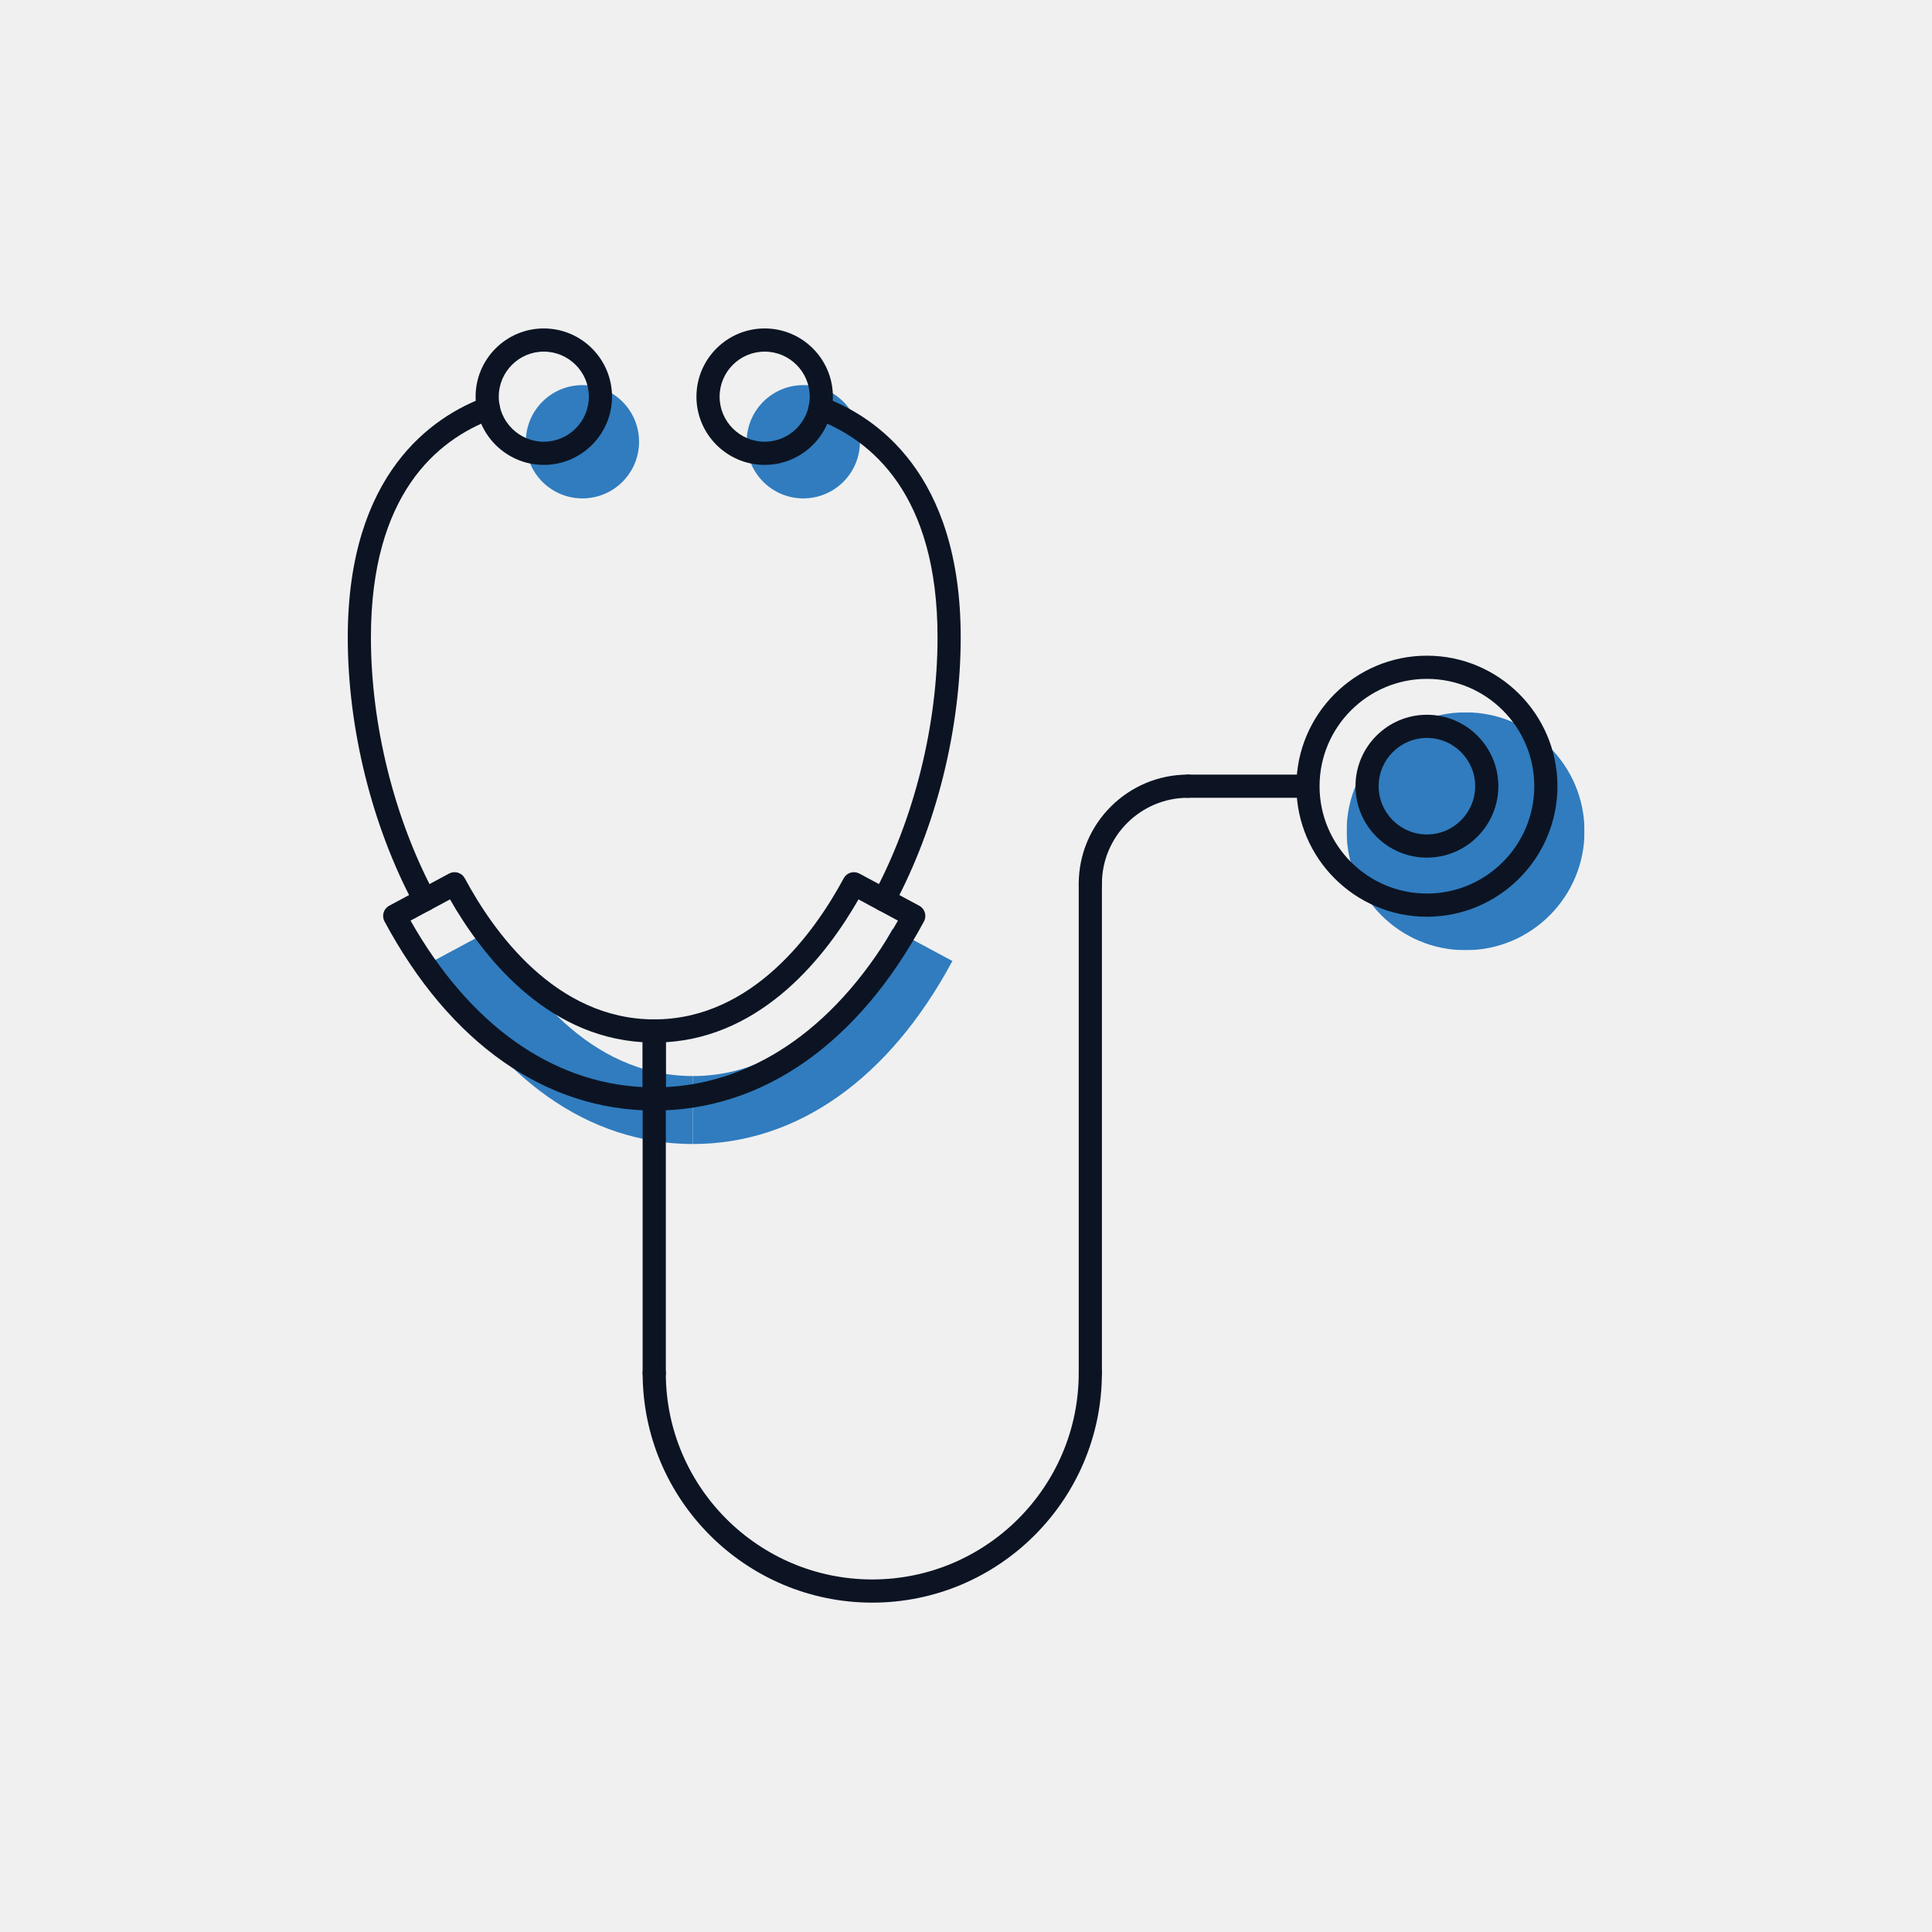
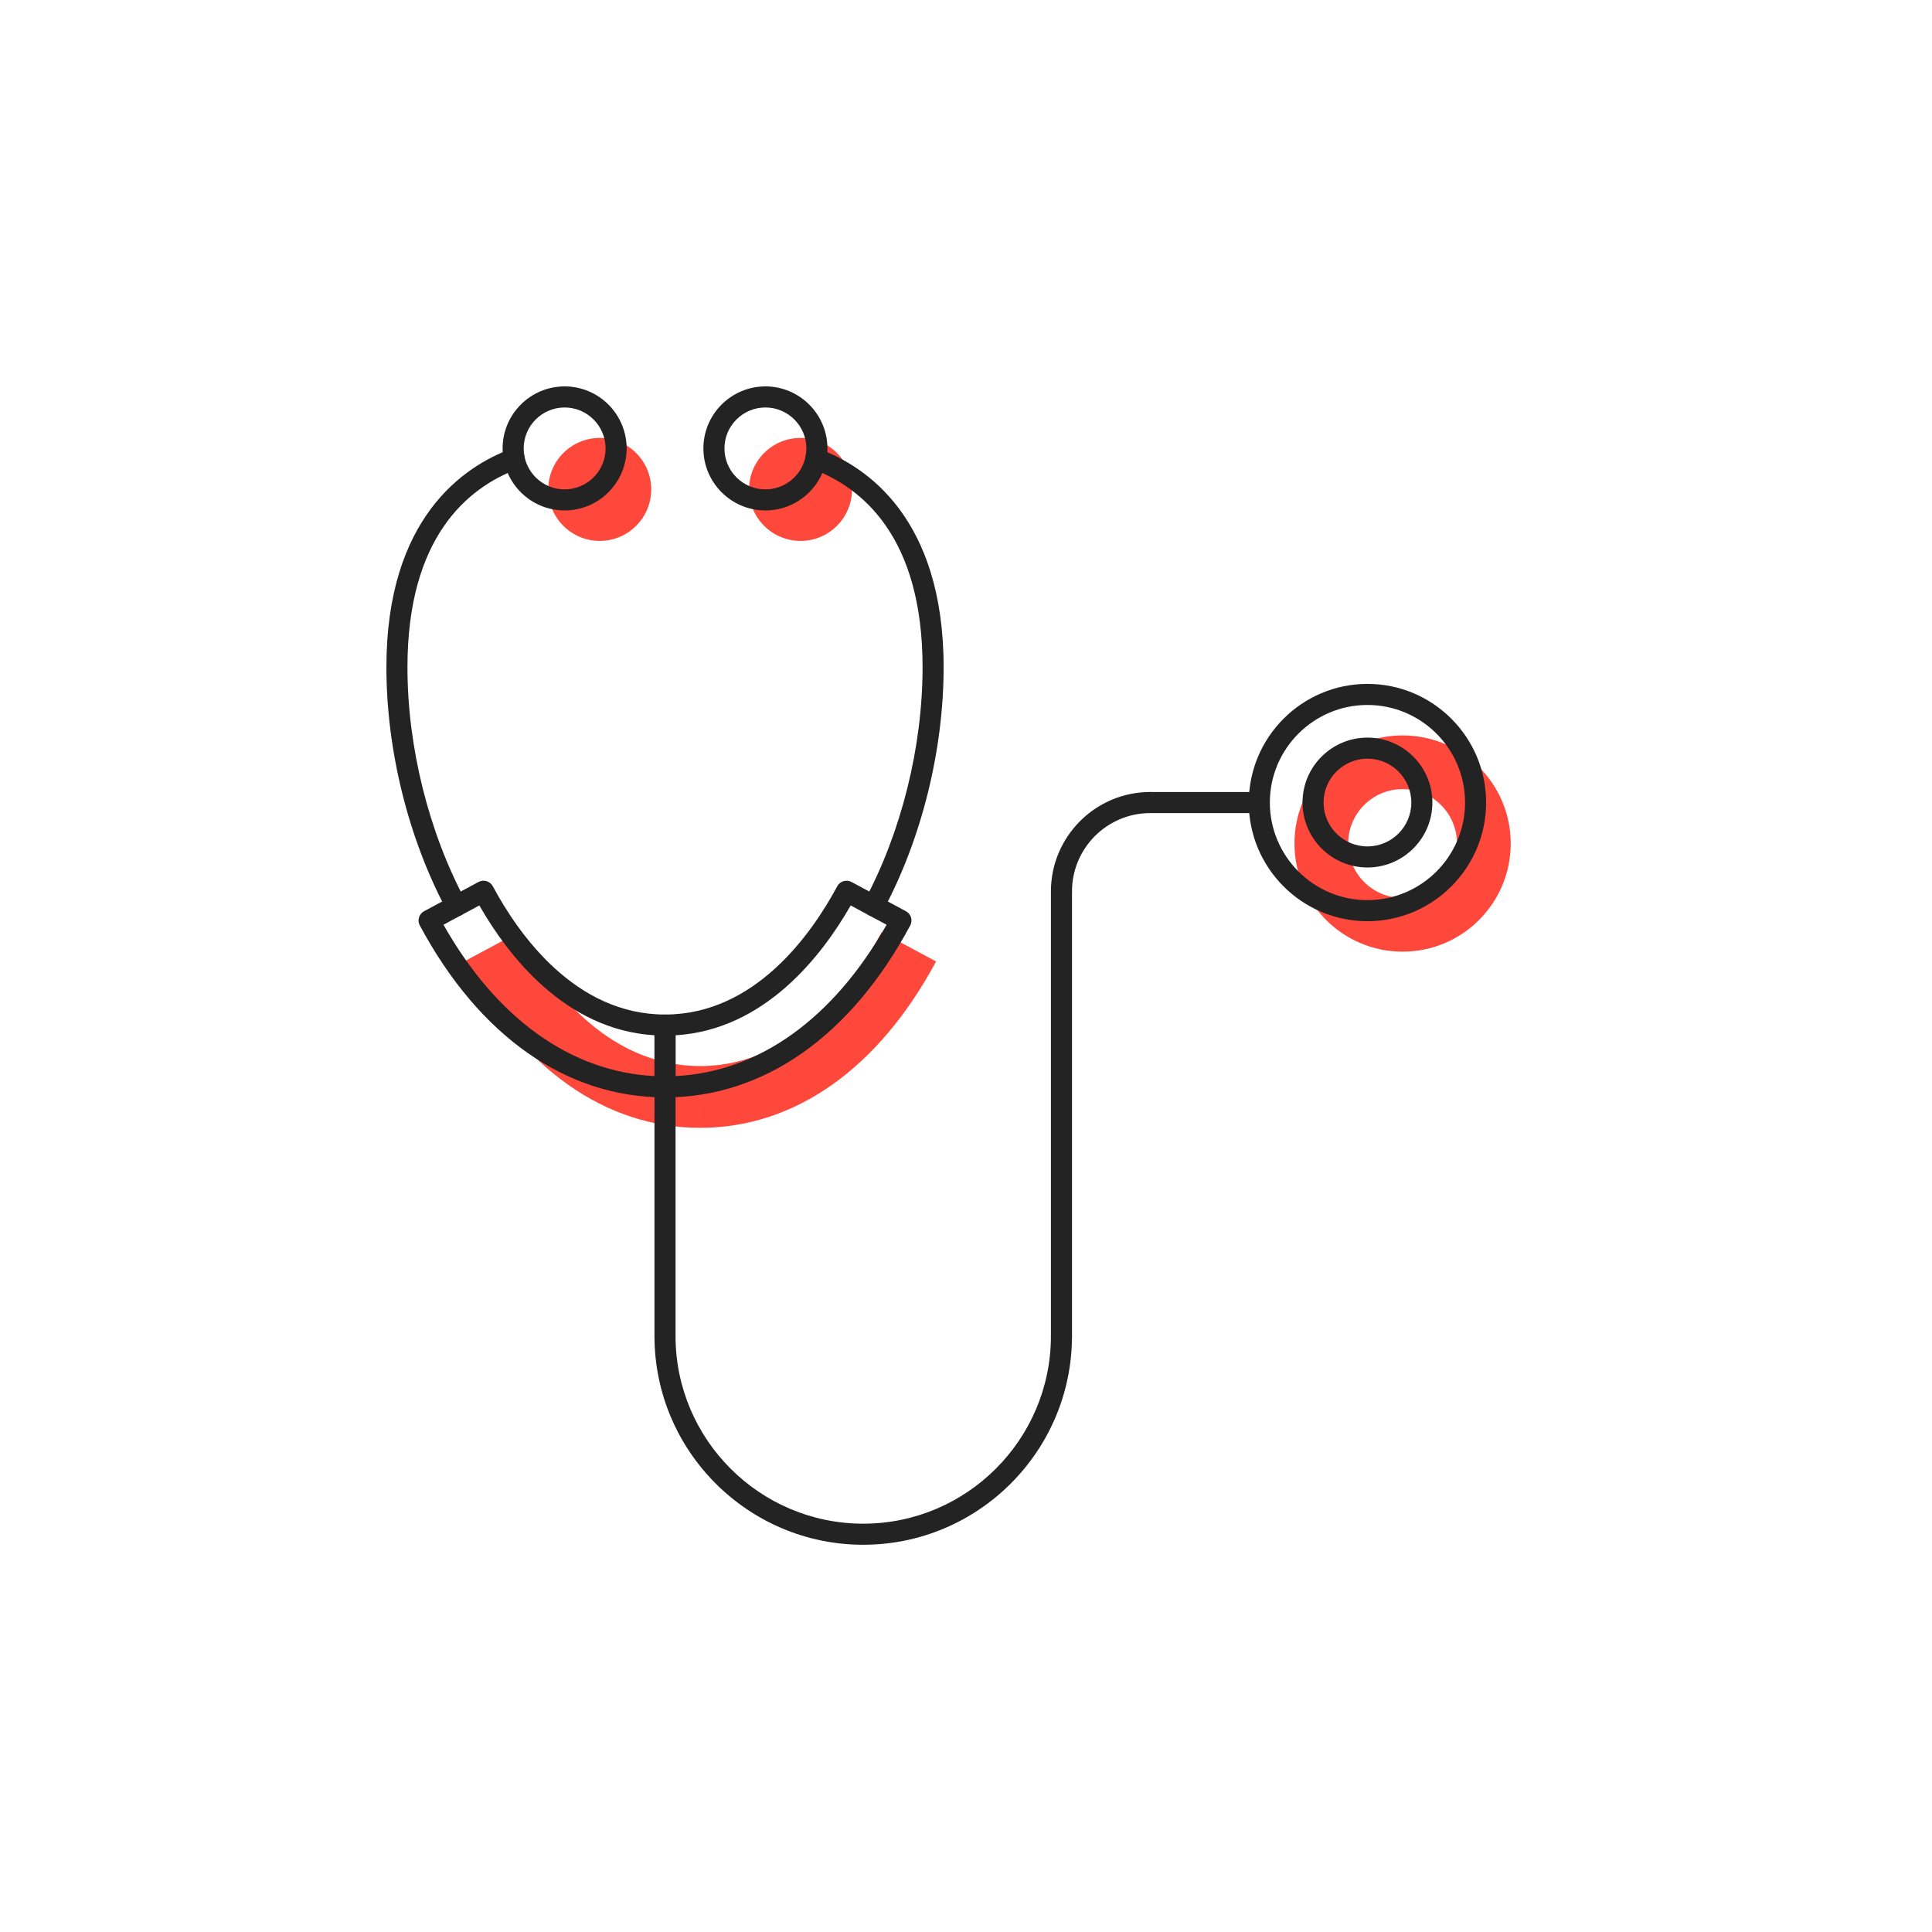
- <svg xmlns="http://www.w3.org/2000/svg" xmlns:xlink="http://www.w3.org/1999/xlink" width="100px" height="100px" viewBox="0 0 100 100" version="1.1">
-   <defs>
-     <polygon id="path-1" points="13.013 13.231 13.013 0.919 0.701 0.919 0.701 13.231 13.013 13.231" />
-   </defs>
-   <g id="Welcome" stroke="none" stroke-width="1" fill="none" fill-rule="evenodd">
-     <g id="Artboard-Copy-60">
-       <g id="Page-1-Copy" transform="translate(18, 17)">
-         <path d="M15.078,5.865 C15.078,4.246 13.766,2.934 12.146,2.934 C10.528,2.934 9.216,4.246 9.216,5.865 C9.216,7.484 10.528,8.797 12.146,8.797 C13.766,8.797 15.078,7.484 15.078,5.865" id="Fill-1" fill="#307CBF" />
-         <path d="M17.863,42.214 C12.48,42.214 7.709,38.85 4.43,32.741 L7.529,31.077 C9.056,33.923 12.43,38.696 17.863,38.696 L17.863,42.214 Z" id="Fill-3" fill="#307CBF" />
-         <path d="M20.648,5.865 C20.648,4.246 21.959,2.934 23.579,2.934 C25.198,2.934 26.511,4.246 26.511,5.865 C26.511,7.484 25.198,8.797 23.579,8.797 C21.959,8.797 20.648,7.484 20.648,5.865" id="Fill-5" fill="#307CBF" />
-         <path d="M17.863,42.214 C23.246,42.214 28.016,38.85 31.296,32.741 L28.197,31.077 C26.669,33.923 23.296,38.696 17.863,38.696 L17.863,42.214 Z" id="Fill-7" fill="#307CBF" />
-         <g id="Group-11" transform="translate(51, 18.9521)">
-           <mask id="mask-2" fill="white">
-             <use xlink:href="#path-1" />
-           </mask>
-           <g id="Clip-10" />
-           <path d="M13.014,7.075 C13.014,3.675 10.257,0.919 6.858,0.919 C3.457,0.919 0.701,3.675 0.701,7.075 C0.701,10.475 3.457,13.231 6.858,13.231 C10.257,13.231 13.014,10.475 13.014,7.075" id="Fill-9" fill="#307CBF" mask="url(#mask-2)" />
-         </g>
-         <path d="M60.955,26.027 C60.955,24.316 59.568,22.929 57.857,22.929 C56.146,22.929 54.76,24.316 54.76,26.027 C54.76,27.737 56.146,29.124 57.857,29.124 C59.568,29.124 60.955,27.737 60.955,26.027" id="Fill-12" fill="#307CBF" />
-         <path d="M10.146,1.2 C8.861,1.2 7.816,2.246 7.816,3.531 C7.816,4.817 8.861,5.863 10.146,5.863 C11.432,5.863 12.479,4.817 12.479,3.531 C12.479,2.246 11.432,1.2 10.146,1.2 M10.146,7.063 C8.2,7.063 6.617,5.478 6.617,3.531 C6.617,1.584 8.2,0 10.146,0 C12.094,0 13.678,1.584 13.678,3.531 C13.678,5.478 12.094,7.063 10.146,7.063" id="Fill-14" fill="#0C1423" />
-         <path d="M3.981,30.177 C3.766,30.177 3.56,30.062 3.452,29.861 C1.257,25.774 0,20.718 0,15.99 C0,7.475 4.427,4.552 7.066,3.569 C7.381,3.453 7.723,3.611 7.838,3.921 C7.954,4.232 7.796,4.577 7.486,4.693 C4.618,5.762 1.199,8.59 1.199,15.99 C1.199,20.526 2.406,25.375 4.508,29.293 C4.666,29.585 4.556,29.949 4.264,30.106 C4.173,30.154 4.077,30.177 3.981,30.177" id="Fill-16" fill="#0C1423" />
-         <path d="M3.249,30.65 C6.277,35.998 10.509,39.031 15.264,39.266 L15.264,36.944 C10.189,36.634 6.937,32.43 5.292,29.552 L3.249,30.65 Z M15.863,40.481 C10.248,40.481 5.29,37.004 1.902,30.692 C1.745,30.4 1.854,30.037 2.146,29.88 L5.245,28.215 C5.385,28.14 5.551,28.123 5.702,28.169 C5.854,28.215 5.982,28.32 6.058,28.46 C7.521,31.188 10.741,35.763 15.863,35.763 C16.194,35.763 16.463,36.031 16.463,36.363 L16.463,39.881 C16.463,40.213 16.194,40.481 15.863,40.481 L15.863,40.481 Z" id="Fill-18" fill="#0C1423" />
-         <path d="M21.579,1.2 C20.293,1.2 19.247,2.246 19.247,3.531 C19.247,4.817 20.293,5.863 21.579,5.863 C22.865,5.863 23.911,4.817 23.911,3.531 C23.911,2.246 22.865,1.2 21.579,1.2 M21.579,7.063 C19.632,7.063 18.048,5.478 18.048,3.531 C18.048,1.584 19.632,0 21.579,0 C23.526,0 25.11,1.584 25.11,3.531 C25.11,5.478 23.526,7.063 21.579,7.063" id="Fill-20" fill="#0C1423" />
-         <path d="M27.745,30.177 C27.649,30.177 27.553,30.154 27.462,30.106 C27.17,29.949 27.06,29.585 27.218,29.293 C29.32,25.375 30.527,20.526 30.527,15.99 C30.527,8.591 27.107,5.762 24.239,4.693 C23.929,4.577 23.771,4.232 23.887,3.921 C24.002,3.611 24.349,3.453 24.659,3.569 C27.299,4.552 31.726,7.475 31.726,15.99 C31.726,20.718 30.469,25.774 28.274,29.861 C28.166,30.062 27.959,30.177 27.745,30.177" id="Fill-22" fill="#0C1423" />
-         <path d="M16.463,36.945 L16.463,39.267 C21.216,39.031 25.448,35.998 28.478,30.651 L26.435,29.553 C24.789,32.43 21.535,36.634 16.463,36.945 M15.863,40.482 C15.532,40.482 15.264,40.213 15.264,39.882 L15.264,36.363 C15.264,36.032 15.532,35.763 15.863,35.763 C20.983,35.763 24.204,31.188 25.669,28.461 C25.744,28.32 25.872,28.216 26.025,28.17 C26.179,28.124 26.342,28.141 26.482,28.216 L29.58,29.881 C29.872,30.037 29.982,30.401 29.824,30.693 C26.436,37.005 21.478,40.482 15.863,40.482" id="Fill-24" fill="#0C1423" />
-         <path d="M27.149,65.952 C20.595,65.952 15.263,60.62 15.263,54.066 C15.263,53.735 15.532,53.466 15.863,53.466 C16.194,53.466 16.462,53.735 16.462,54.066 C16.462,59.958 21.256,64.752 27.149,64.752 C33.041,64.752 37.835,59.958 37.835,54.066 C37.835,53.735 38.103,53.466 38.434,53.466 C38.765,53.466 39.034,53.735 39.034,54.066 C39.034,60.62 33.703,65.952 27.149,65.952" id="Fill-26" fill="#0C1423" />
-         <path d="M15.863,54.666 C15.532,54.666 15.263,54.398 15.263,54.066 L15.263,39.882 C15.263,39.55 15.532,39.282 15.863,39.282 C16.194,39.282 16.463,39.55 16.463,39.882 L16.463,54.066 C16.463,54.398 16.194,54.666 15.863,54.666" id="Fill-28" fill="#0C1423" />
-         <path d="M38.435,29.35 C38.104,29.35 37.835,29.081 37.835,28.75 C37.835,25.631 40.372,23.093 43.492,23.093 C43.823,23.093 44.091,23.362 44.091,23.693 C44.091,24.025 43.823,24.293 43.492,24.293 C41.035,24.293 39.035,26.292 39.035,28.75 C39.035,29.081 38.766,29.35 38.435,29.35" id="Fill-30" fill="#0C1423" />
-         <path d="M38.435,54.666 C38.104,54.666 37.835,54.398 37.835,54.066 L37.835,28.75 C37.835,28.419 38.104,28.149 38.435,28.149 C38.766,28.149 39.035,28.419 39.035,28.75 L39.035,54.066 C39.035,54.398 38.766,54.666 38.435,54.666" id="Fill-32" fill="#0C1423" />
-         <path d="M49.135,24.293 L43.491,24.293 C43.16,24.293 42.892,24.024 42.892,23.693 C42.892,23.361 43.16,23.093 43.491,23.093 L49.135,23.093 C49.466,23.093 49.735,23.361 49.735,23.693 C49.735,24.024 49.466,24.293 49.135,24.293" id="Fill-34" fill="#0C1423" />
-         <path d="M55.857,18.138 C52.794,18.138 50.3,20.63 50.3,23.694 C50.3,26.758 52.794,29.25 55.857,29.25 C58.92,29.25 61.414,26.758 61.414,23.694 C61.414,20.63 58.92,18.138 55.857,18.138 M55.857,30.45 C52.131,30.45 49.101,27.419 49.101,23.694 C49.101,19.969 52.131,16.938 55.857,16.938 C59.583,16.938 62.613,19.969 62.613,23.694 C62.613,27.419 59.583,30.45 55.857,30.45" id="Fill-36" fill="#0C1423" />
-         <path d="M55.857,21.196 C54.48,21.196 53.359,22.316 53.359,23.693 C53.359,25.071 54.48,26.191 55.857,26.191 C57.234,26.191 58.355,25.071 58.355,23.693 C58.355,22.316 57.234,21.196 55.857,21.196 M55.857,27.391 C53.818,27.391 52.16,25.732 52.16,23.693 C52.16,21.654 53.818,19.996 55.857,19.996 C57.896,19.996 59.554,21.654 59.554,23.693 C59.554,25.732 57.896,27.391 55.857,27.391" id="Fill-38" fill="#0C1423" />
-       </g>
+ <svg xmlns="http://www.w3.org/2000/svg" width="110" height="110" viewBox="0 0 110 110" fill="none">
+   <g id="i-sal">
+     <rect width="110" height="110" fill="white" />
+     <g id="Group">
+       <path id="Fill 1" fill-rule="evenodd" clip-rule="evenodd" d="M37.078 27.865C37.078 26.246 35.766 24.934 34.146 24.934C32.528 24.934 31.216 26.246 31.216 27.865C31.216 29.484 32.528 30.797 34.146 30.797C35.766 30.797 37.078 29.484 37.078 27.865" fill="#FF483C" />
+       <path id="Fill 3" fill-rule="evenodd" clip-rule="evenodd" d="M39.863 64.214C34.48 64.214 29.709 60.85 26.43 54.741L29.529 53.077C31.056 55.923 34.43 60.696 39.863 60.696V64.214Z" fill="#FF483C" />
+       <path id="Fill 5" fill-rule="evenodd" clip-rule="evenodd" d="M42.648 27.865C42.648 26.246 43.959 24.934 45.58 24.934C47.199 24.934 48.511 26.246 48.511 27.865C48.511 29.484 47.199 30.797 45.58 30.797C43.959 30.797 42.648 29.484 42.648 27.865" fill="#FF483C" />
+       <path id="Fill 7" fill-rule="evenodd" clip-rule="evenodd" d="M39.863 64.214C45.246 64.214 50.016 60.85 53.296 54.741L50.197 53.077C48.669 55.923 45.296 60.696 39.863 60.696V64.214Z" fill="#FF483C" />
+       <path id="Exclude" fill-rule="evenodd" clip-rule="evenodd" d="M86.014 48.027C86.014 44.627 83.257 41.871 79.858 41.871C76.457 41.871 73.701 44.627 73.701 48.027C73.701 51.427 76.457 54.183 79.858 54.183C83.257 54.183 86.014 51.427 86.014 48.027M82.955 48.027C82.955 46.316 81.568 44.929 79.857 44.929C78.146 44.929 76.76 46.316 76.76 48.027C76.76 49.737 78.146 51.124 79.857 51.124C81.568 51.124 82.955 49.737 82.955 48.027" fill="#FF483C" />
+       <path id="Fill 14" fill-rule="evenodd" clip-rule="evenodd" d="M32.147 23.2C30.861 23.2 29.816 24.246 29.816 25.531C29.816 26.817 30.861 27.863 32.147 27.863C33.432 27.863 34.478 26.817 34.478 25.531C34.478 24.246 33.432 23.2 32.147 23.2M32.147 29.063C30.2 29.063 28.616 27.478 28.616 25.531C28.616 23.584 30.2 22 32.147 22C34.093 22 35.678 23.584 35.678 25.531C35.678 27.478 34.093 29.063 32.147 29.063" fill="#232323" />
+       <path id="Fill 16" fill-rule="evenodd" clip-rule="evenodd" d="M25.981 52.177C25.766 52.177 25.56 52.062 25.452 51.861C23.257 47.774 22 42.718 22 37.99C22 29.475 26.427 26.552 29.066 25.569C29.381 25.453 29.723 25.611 29.838 25.921C29.954 26.232 29.796 26.577 29.486 26.693C26.618 27.762 23.199 30.59 23.199 37.99C23.199 42.526 24.406 47.375 26.508 51.293C26.666 51.585 26.556 51.949 26.264 52.106C26.173 52.154 26.077 52.177 25.981 52.177" fill="#232323" />
+       <path id="Fill 18" fill-rule="evenodd" clip-rule="evenodd" d="M25.249 52.65C28.277 57.998 32.509 61.031 37.264 61.266V58.944C32.189 58.634 28.937 54.43 27.292 51.552L25.249 52.65ZM37.863 62.481C32.248 62.481 27.29 59.004 23.902 52.692C23.745 52.4 23.854 52.037 24.146 51.88L27.245 50.215C27.385 50.14 27.551 50.123 27.702 50.169C27.854 50.215 27.982 50.32 28.058 50.46C29.521 53.188 32.741 57.763 37.863 57.763C38.194 57.763 38.463 58.031 38.463 58.363V61.881C38.463 62.213 38.194 62.481 37.863 62.481V62.481Z" fill="#232323" />
+       <path id="Fill 20" fill-rule="evenodd" clip-rule="evenodd" d="M43.579 23.2C42.293 23.2 41.247 24.246 41.247 25.531C41.247 26.817 42.293 27.863 43.579 27.863C44.865 27.863 45.911 26.817 45.911 25.531C45.911 24.246 44.865 23.2 43.579 23.2M43.579 29.063C41.632 29.063 40.048 27.478 40.048 25.531C40.048 23.584 41.632 22 43.579 22C45.526 22 47.11 23.584 47.11 25.531C47.11 27.478 45.526 29.063 43.579 29.063" fill="#232323" />
+       <path id="Fill 22" fill-rule="evenodd" clip-rule="evenodd" d="M49.745 52.177C49.649 52.177 49.553 52.154 49.462 52.106C49.17 51.949 49.06 51.585 49.218 51.293C51.32 47.375 52.527 42.526 52.527 37.99C52.527 30.591 49.107 27.762 46.239 26.693C45.929 26.577 45.771 26.232 45.887 25.921C46.002 25.611 46.349 25.453 46.659 25.569C49.299 26.552 53.726 29.475 53.726 37.99C53.726 42.718 52.469 47.774 50.274 51.861C50.166 52.062 49.959 52.177 49.745 52.177" fill="#232323" />
+       <path id="Fill 24" fill-rule="evenodd" clip-rule="evenodd" d="M38.463 58.945V61.267C43.216 61.031 47.448 57.998 50.478 52.651L48.435 51.553C46.789 54.43 43.535 58.634 38.463 58.945M37.863 62.482C37.532 62.482 37.264 62.213 37.264 61.882V58.363C37.264 58.032 37.532 57.763 37.863 57.763C42.983 57.763 46.204 53.188 47.669 50.461C47.744 50.32 47.872 50.216 48.025 50.17C48.179 50.124 48.342 50.141 48.482 50.216L51.58 51.881C51.872 52.037 51.982 52.401 51.824 52.693C48.436 59.005 43.478 62.482 37.863 62.482" fill="#232323" />
+       <path id="Fill 26" fill-rule="evenodd" clip-rule="evenodd" d="M49.149 87.952C42.595 87.952 37.263 82.62 37.263 76.066C37.263 75.735 37.532 75.466 37.863 75.466C38.194 75.466 38.462 75.735 38.462 76.066C38.462 81.958 43.256 86.752 49.149 86.752C55.041 86.752 59.835 81.958 59.835 76.066C59.835 75.735 60.103 75.466 60.434 75.466C60.765 75.466 61.034 75.735 61.034 76.066C61.034 82.62 55.703 87.952 49.149 87.952" fill="#232323" />
+       <path id="Fill 28" fill-rule="evenodd" clip-rule="evenodd" d="M37.863 76.666C37.532 76.666 37.263 76.397 37.263 76.067V61.882C37.263 61.55 37.532 61.282 37.863 61.282C38.194 61.282 38.463 61.55 38.463 61.882V76.067C38.463 76.397 38.194 76.666 37.863 76.666" fill="#232323" />
+       <path id="Fill 30" fill-rule="evenodd" clip-rule="evenodd" d="M60.435 51.35C60.104 51.35 59.835 51.081 59.835 50.75C59.835 47.631 62.372 45.093 65.492 45.093C65.823 45.093 66.091 45.362 66.091 45.693C66.091 46.025 65.823 46.293 65.492 46.293C63.035 46.293 61.035 48.292 61.035 50.75C61.035 51.081 60.766 51.35 60.435 51.35" fill="#232323" />
+       <path id="Fill 32" fill-rule="evenodd" clip-rule="evenodd" d="M60.435 76.666C60.104 76.666 59.835 76.397 59.835 76.067V50.749C59.835 50.419 60.104 50.15 60.435 50.15C60.766 50.15 61.035 50.419 61.035 50.749V76.067C61.035 76.397 60.766 76.666 60.435 76.666" fill="#232323" />
+       <path id="Fill 34" fill-rule="evenodd" clip-rule="evenodd" d="M71.135 46.293H65.491C65.16 46.293 64.892 46.024 64.892 45.693C64.892 45.361 65.16 45.093 65.491 45.093H71.135C71.466 45.093 71.735 45.361 71.735 45.693C71.735 46.024 71.466 46.293 71.135 46.293" fill="#232323" />
+       <path id="Fill 36" fill-rule="evenodd" clip-rule="evenodd" d="M77.857 40.138C74.794 40.138 72.3 42.63 72.3 45.694C72.3 48.758 74.794 51.25 77.857 51.25C80.92 51.25 83.414 48.758 83.414 45.694C83.414 42.63 80.92 40.138 77.857 40.138M77.857 52.45C74.131 52.45 71.101 49.419 71.101 45.694C71.101 41.969 74.131 38.938 77.857 38.938C81.583 38.938 84.613 41.969 84.613 45.694C84.613 49.419 81.583 52.45 77.857 52.45" fill="#232323" />
+       <path id="Fill 38" fill-rule="evenodd" clip-rule="evenodd" d="M77.857 43.196C76.48 43.196 75.359 44.316 75.359 45.693C75.359 47.071 76.48 48.191 77.857 48.191C79.234 48.191 80.355 47.071 80.355 45.693C80.355 44.316 79.234 43.196 77.857 43.196M77.857 49.391C75.818 49.391 74.16 47.732 74.16 45.693C74.16 43.654 75.818 41.996 77.857 41.996C79.896 41.996 81.554 43.654 81.554 45.693C81.554 47.732 79.896 49.391 77.857 49.391" fill="#232323" />
    </g>
  </g>
</svg>
